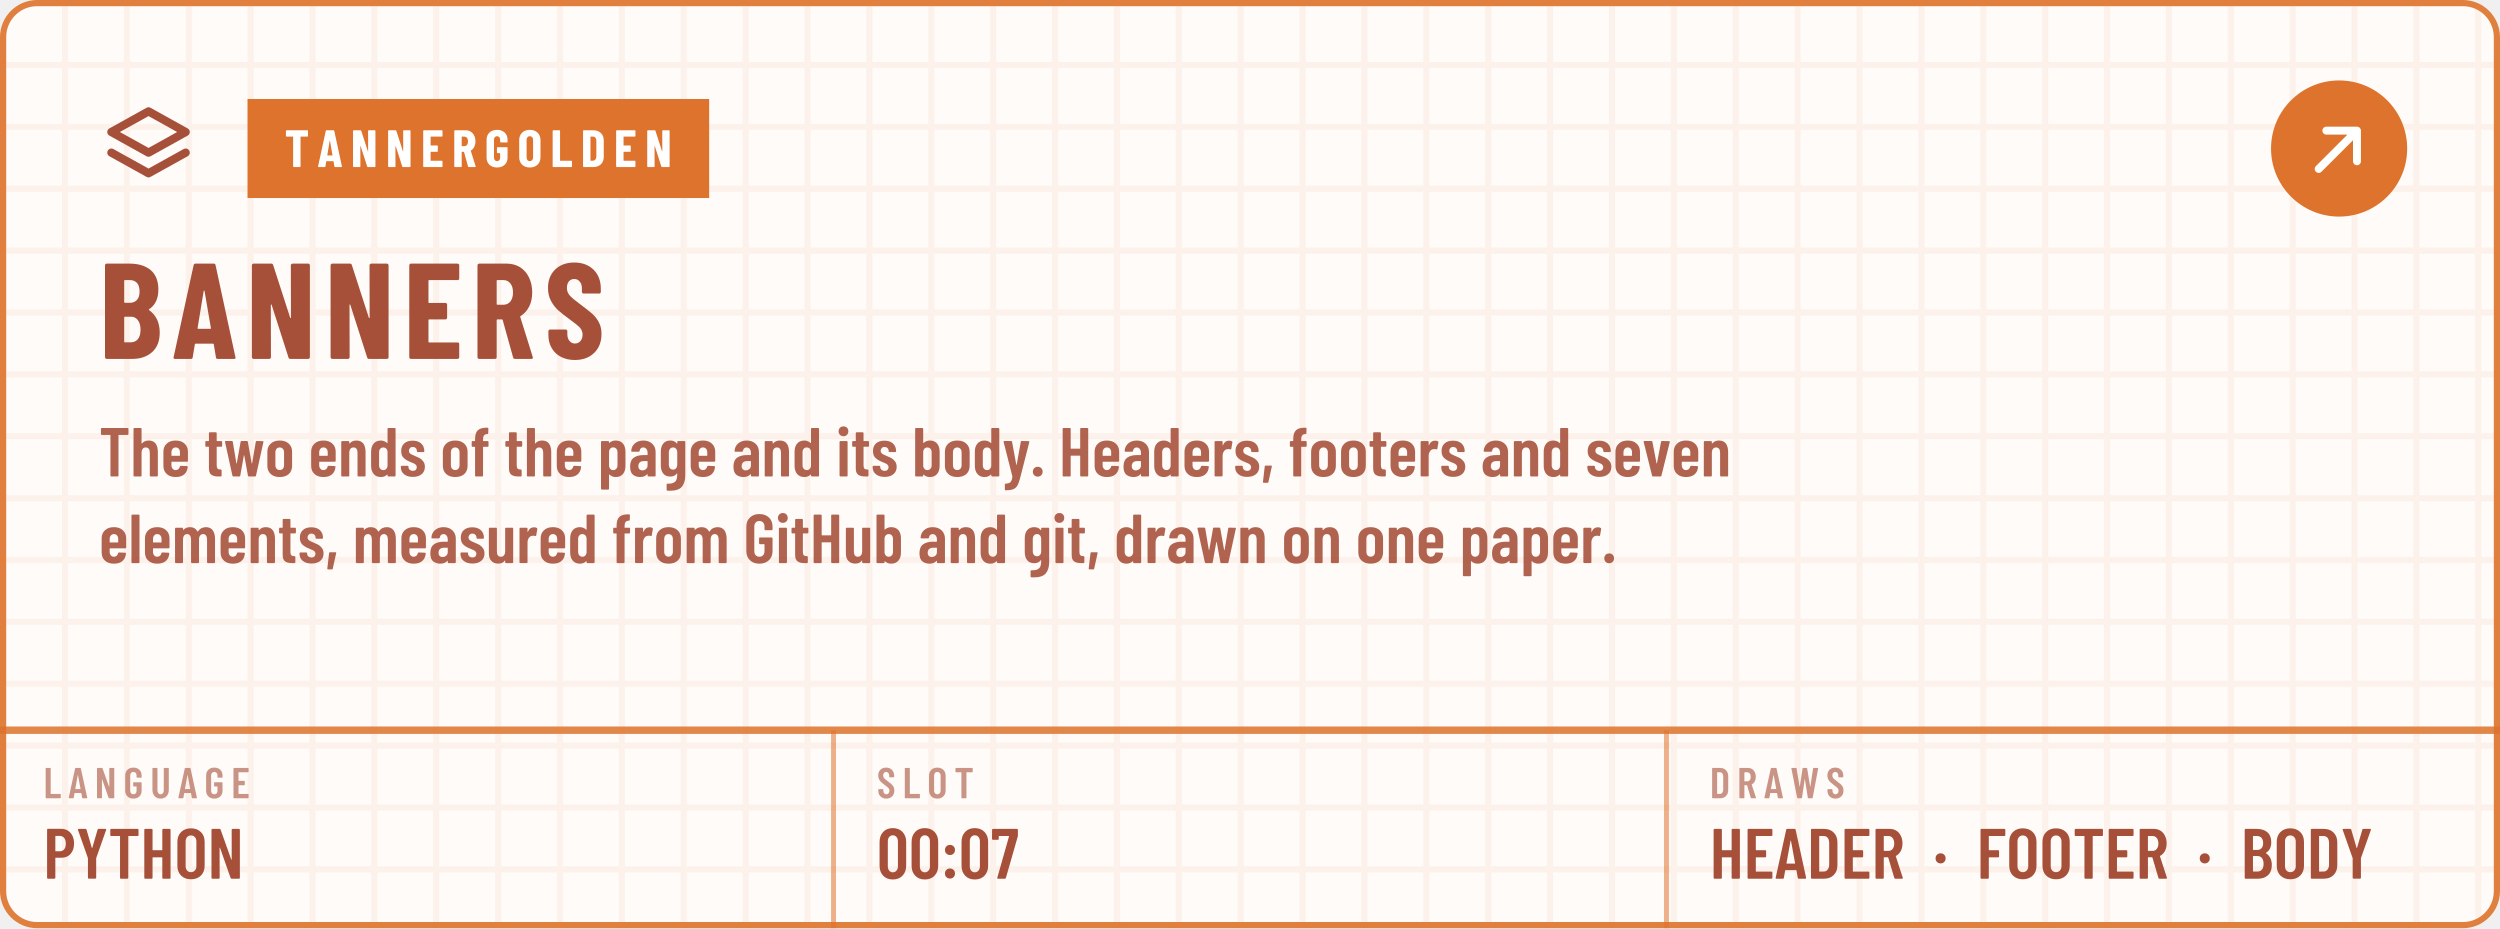
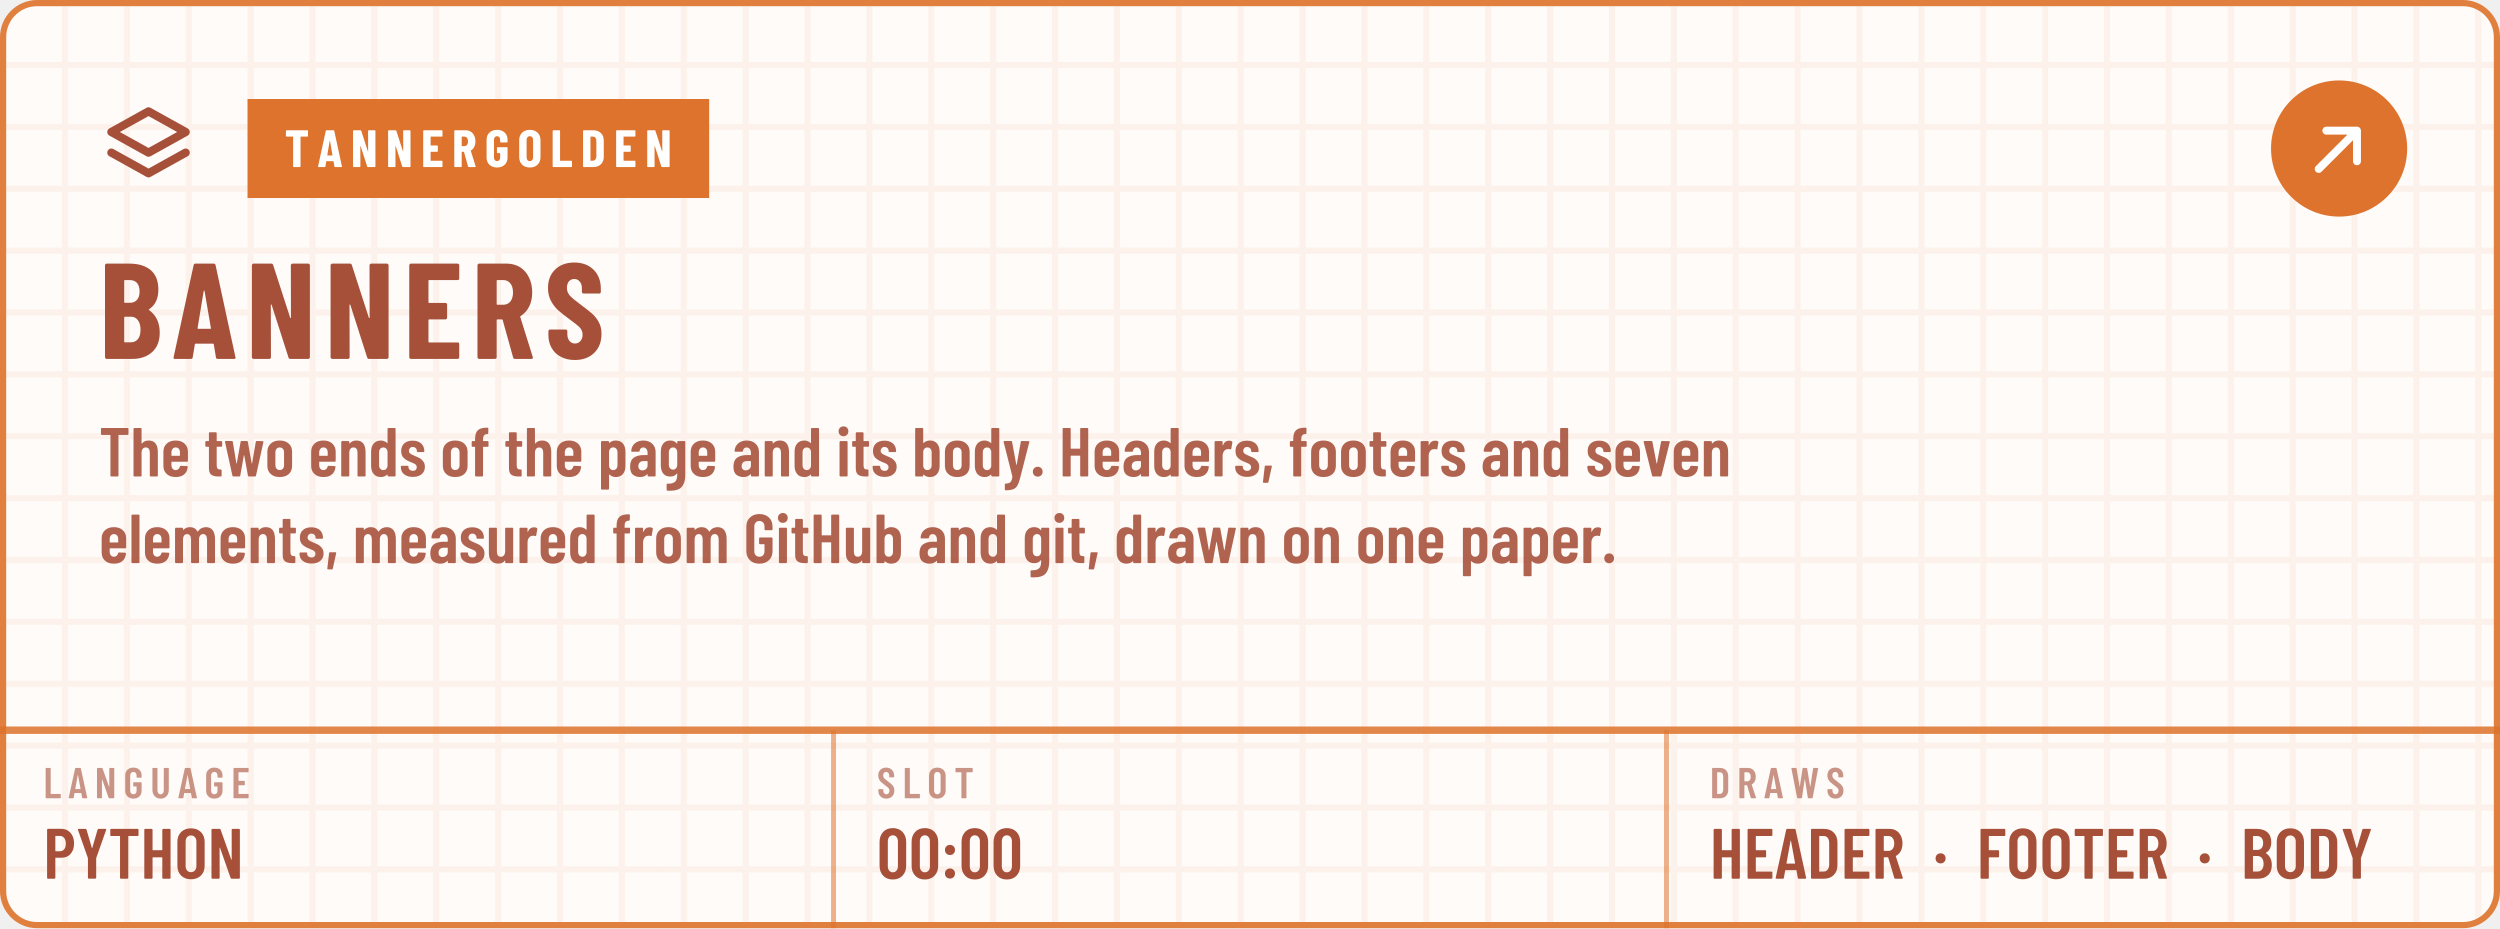
<svg xmlns="http://www.w3.org/2000/svg" width="404" height="150" viewBox="0 0 404 150" role="img" aria-labelledby="t d">
  <defs>
    <pattern id="kp1" width="10" height="10" patternUnits="userSpaceOnUse">
      <path d="M10 .5H.5V10" fill="none" stroke="#DD732C" stroke-opacity="0.07" />
    </pattern>
    <path id="m44" d="M33 -78 59 146Q60 157 71 157H151Q164 157 161 144L112 -80Q110 -91 99 -91H45Q39 -91 36 -88Q32 -84 33 -78Z" />
    <path id="m46" d="M35 69Q35 100 55 120Q75 140 106 140Q137 140 156 120Q176 100 176 69Q176 38 156 18Q136 -2 106 -2Q75 -2 55 18Q35 38 35 69Z" />
    <path id="m48" d="M38 183V517Q38 604 89 658Q140 711 224 711Q309 711 360 658Q412 604 412 517V183Q412 96 360 42Q309 -11 224 -11Q140 -11 89 42Q38 96 38 183ZM296 176V524Q296 563 276 586Q257 610 224 610Q192 610 173 586Q154 563 154 524V176Q154 137 173 114Q192 90 224 90Q257 90 276 114Q296 137 296 176Z" />
-     <path id="m55" d="M90 13 255 594Q257 600 251 600H116Q111 600 111 595V559Q111 554 108 550Q104 547 99 547H28Q23 547 20 550Q16 554 16 559L17 688Q17 693 20 696Q24 700 29 700H368Q373 700 376 696Q380 693 380 688V607Q380 603 378 593L211 10Q208 0 197 0H100Q87 0 90 13Z" />
    <path id="m58" d="M57 404Q57 435 77 455Q97 475 128 475Q159 475 178 455Q198 435 198 404Q198 373 178 353Q158 333 128 333Q97 333 77 353Q57 373 57 404ZM57 73Q57 104 77 124Q97 144 128 144Q159 144 178 124Q198 104 198 73Q198 42 178 22Q158 2 128 2Q97 2 77 22Q57 42 57 73Z" />
    <path id="m65" d="M325 11 306 116Q306 121 300 121H154Q148 121 148 116L129 11Q128 0 116 0H25Q11 0 14 13L162 689Q164 700 175 700H281Q292 700 294 689L442 13V9Q442 0 431 0H338Q326 0 325 11ZM171 212H282Q288 212 287 217L229 533Q228 536 226 536Q224 536 223 533L166 217Q165 212 171 212Z" />
    <path id="m66" d="M242 0H66Q61 0 58 4Q54 7 54 12V688Q54 693 58 696Q61 700 66 700H224Q319 700 373 652Q427 604 427 512Q427 409 354 365Q349 362 352 359Q391 334 413 292Q435 250 435 192Q435 100 382 50Q328 0 242 0ZM170 595V409Q170 404 175 404H226Q267 404 290 429Q313 454 313 500Q313 548 290 574Q267 600 226 600H175Q170 600 170 595ZM319 208Q319 260 296 290Q273 319 233 319H175Q170 319 170 314V106Q170 101 175 101H233Q273 101 296 129Q319 157 319 208Z" />
    <path id="m68" d="M54 12V688Q54 693 58 696Q61 700 66 700H237Q323 700 374 648Q426 596 426 509V191Q426 104 374 52Q323 0 237 0H66Q61 0 58 4Q54 7 54 12ZM175 100 235 101Q268 101 288 128Q309 154 310 198V502Q310 547 290 574Q269 600 234 600H175Q170 600 170 595V105Q170 100 175 100Z" />
    <path id="m69" d="M391 600H175Q170 600 170 595V406Q170 401 175 401H303Q308 401 312 398Q315 394 315 389V312Q315 307 312 304Q308 300 303 300H175Q170 300 170 295V105Q170 100 175 100H391Q396 100 400 96Q403 93 403 88V12Q403 7 400 4Q396 0 391 0H66Q61 0 58 4Q54 7 54 12V688Q54 693 58 696Q61 700 66 700H391Q396 700 400 696Q403 693 403 688V612Q403 607 400 604Q396 600 391 600Z" />
    <path id="m70" d="M390 600H175Q170 600 170 595V406Q170 401 175 401H302Q307 401 310 398Q314 394 314 389V312Q314 307 310 304Q307 300 302 300H175Q170 300 170 295V12Q170 7 166 4Q163 0 158 0H66Q61 0 58 4Q54 7 54 12V688Q54 693 58 696Q61 700 66 700H390Q395 700 398 696Q402 693 402 688V612Q402 607 398 604Q395 600 390 600Z" />
    <path id="m71" d="M42 173V527Q42 609 94 658Q145 708 230 708Q315 708 368 658Q420 609 420 526V487Q420 482 416 478Q413 475 408 475H316Q311 475 308 478Q304 482 304 487V528Q304 564 284 586Q263 608 230 608Q197 608 177 586Q157 564 157 528V172Q157 136 177 114Q197 92 230 92Q263 92 284 114Q304 136 304 172V268Q304 273 299 273H238Q233 273 230 276Q226 280 226 285V358Q226 363 230 366Q233 370 238 370H408Q413 370 416 366Q420 363 420 358V173Q420 91 368 42Q315 -8 230 -8Q145 -8 94 42Q42 91 42 173Z" />
    <path id="m72" d="M319 700H411Q416 700 420 696Q423 693 423 688V12Q423 7 420 4Q416 0 411 0H319Q314 0 310 4Q307 7 307 12V295Q307 300 302 300H175Q170 300 170 295V12Q170 7 166 4Q163 0 158 0H66Q61 0 58 4Q54 7 54 12V688Q54 693 58 696Q61 700 66 700H158Q163 700 166 696Q170 693 170 688V406Q170 401 175 401H302Q307 401 307 406V688Q307 693 310 696Q314 700 319 700Z" />
    <path id="m76" d="M54 12V688Q54 693 58 696Q61 700 66 700H158Q163 700 166 696Q170 693 170 688V105Q170 100 175 100H391Q396 100 400 96Q403 93 403 88V12Q403 7 400 4Q396 0 391 0H66Q61 0 58 4Q54 7 54 12Z" />
    <path id="m78" d="M350 700H441Q446 700 450 696Q453 693 453 688V12Q453 7 450 4Q446 0 441 0H336Q326 0 323 10L174 434Q173 437 170 436Q168 436 168 433L169 12Q169 7 166 4Q162 0 157 0H66Q61 0 58 4Q54 7 54 12V688Q54 693 58 696Q61 700 66 700H169Q179 700 182 690L332 269Q333 266 336 266Q338 267 338 270V688Q338 693 342 696Q345 700 350 700Z" />
    <path id="m79" d="M42 182V518Q42 604 94 656Q147 708 233 708Q319 708 372 656Q425 604 425 518V182Q425 96 372 44Q319 -8 233 -8Q147 -8 94 44Q42 96 42 182ZM309 177V523Q309 561 288 584Q267 608 233 608Q199 608 178 584Q158 561 158 523V177Q158 139 178 116Q199 92 233 92Q267 92 288 116Q309 139 309 177Z" />
    <path id="m80" d="M432 495Q432 405 384 350Q337 295 259 295H174Q169 295 169 290V12Q169 7 166 4Q162 0 157 0H65Q60 0 56 4Q53 7 53 12V689Q53 694 56 698Q60 701 65 701H253Q306 701 346 675Q387 649 410 602Q432 555 432 495ZM316 492Q316 542 294 572Q271 601 234 601H174Q169 601 169 596V391Q169 386 174 386H234Q271 386 294 414Q316 443 316 492Z" />
    <path id="m82" d="M318 10 233 297Q231 301 228 301H175Q170 301 170 296V12Q170 7 166 4Q163 0 158 0H66Q61 0 58 4Q54 7 54 12V688Q54 693 58 696Q61 700 66 700H254Q307 700 348 674Q388 649 410 602Q433 556 433 496Q433 434 409 389Q385 344 342 321Q338 320 339 315L437 14Q438 12 438 9Q438 0 427 0H331Q321 0 318 10ZM170 595V396Q170 391 175 391H236Q272 391 294 419Q317 447 317 495Q317 543 294 572Q272 600 236 600H175Q170 600 170 595Z" />
    <path id="m83" d="M34 173V199Q34 204 38 208Q41 211 46 211H137Q142 211 146 208Q149 204 149 199V179Q149 140 168 116Q188 92 219 92Q250 92 270 114Q290 137 290 174Q290 200 279 219Q268 238 248 255Q228 272 184 304Q134 340 104 368Q73 396 52 436Q32 475 32 527Q32 610 82 659Q132 708 214 708Q297 708 348 656Q399 605 399 520V496Q399 491 396 488Q392 484 387 484H297Q292 484 288 488Q285 491 285 496V522Q285 561 266 584Q246 608 214 608Q184 608 165 586Q146 565 146 527Q146 491 166 466Q187 441 247 397Q308 352 339 324Q370 295 387 261Q404 227 404 180Q404 95 353 44Q302 -8 219 -8Q136 -8 85 42Q34 92 34 173Z" />
    <path id="m84" d="M425 688V612Q425 607 422 604Q418 600 413 600H286Q281 600 281 595V12Q281 7 278 4Q274 0 269 0H177Q172 0 168 4Q165 7 165 12V595Q165 600 160 600H40Q35 600 32 604Q28 607 28 612V688Q28 693 32 696Q35 700 40 700H413Q418 700 422 696Q425 693 425 688Z" />
    <path id="m85" d="M50 194V688Q50 693 54 696Q57 700 62 700H154Q159 700 162 696Q166 693 166 688V182Q166 142 186 117Q206 92 239 92Q272 92 292 117Q312 142 312 182V688Q312 693 316 696Q319 700 324 700H416Q421 700 424 696Q428 693 428 688V194Q428 103 376 48Q324 -8 239 -8Q153 -8 102 48Q50 103 50 194Z" />
    <path id="m87" d="M157 11 24 687 23 691Q23 700 34 700H130Q142 700 143 689L213 272Q214 269 216 269Q218 269 219 272L282 689Q283 700 295 700H375Q387 700 388 689L456 272Q457 269 459 269Q461 269 462 272L525 689Q526 700 538 700H631Q644 700 642 687L515 11Q514 0 502 0H417Q405 0 404 11L337 436Q336 440 334 440Q332 440 331 436L269 11Q268 0 256 0H170Q158 0 157 11Z" />
    <path id="m89" d="M170 13V286L169 292L30 686Q29 688 29 691Q29 700 40 700H136Q147 700 150 690L225 433Q226 430 228 430Q230 430 231 433L306 690Q309 700 320 700H416Q422 700 425 696Q428 693 426 686L287 292L286 286V13Q286 8 282 4Q279 1 274 1H182Q177 1 174 4Q170 8 170 13Z" />
    <path id="m97" d="M397 352V12Q397 7 394 4Q390 0 385 0H293Q288 0 284 4Q281 7 281 12V31Q281 34 279 35Q277 36 275 33Q240 -8 173 -8Q116 -8 72 24Q29 57 29 143Q29 233 82 271Q134 309 224 309H276Q281 309 281 314V340Q281 376 263 398Q245 419 218 419Q197 419 183 406Q169 392 166 369Q165 357 153 357H56Q44 357 45 369Q50 437 98 478Q147 519 220 519Q299 519 348 473Q397 427 397 352ZM281 160V217Q281 222 276 222H224Q190 222 169 204Q148 185 148 150Q148 119 164 104Q180 88 205 88Q235 88 258 107Q281 126 281 160Z" />
    <path id="m98" d="M399 357V154Q399 80 362 36Q325 -8 258 -8Q204 -8 168 27Q166 29 164 28Q162 27 162 24V12Q162 7 158 4Q155 0 150 0H58Q53 0 50 4Q46 7 46 12V688Q46 693 50 696Q53 700 58 700H150Q155 700 158 696Q162 693 162 688V486Q162 483 164 482Q167 482 170 486Q189 503 212 511Q236 519 258 519Q324 519 362 476Q399 433 399 357ZM222 419Q198 419 182 404Q166 388 162 362V149Q166 123 182 108Q198 92 222 92Q250 92 267 112Q284 131 284 163V348Q284 380 267 400Q250 419 222 419Z" />
    <path id="m100" d="M287 700H379Q384 700 388 696Q391 693 391 688V12Q391 7 388 4Q384 0 379 0H287Q282 0 278 4Q275 7 275 12V24Q275 27 273 28Q271 29 269 27Q233 -8 179 -8Q112 -8 75 36Q38 80 38 154V357Q38 433 76 476Q113 519 179 519Q202 519 226 510Q250 502 269 483Q271 481 273 482Q275 483 275 486V688Q275 693 278 696Q282 700 287 700ZM275 149V362Q271 388 255 404Q239 419 215 419Q187 419 170 400Q153 380 153 348V163Q153 131 170 112Q187 92 215 92Q239 92 255 108Q271 123 275 149Z" />
    <path id="m101" d="M380 213H159Q154 213 154 208V163Q154 132 171 112Q188 92 215 92Q238 92 254 106Q271 121 276 144Q279 154 289 154L378 150Q383 150 386 146Q390 143 389 137Q382 67 338 30Q294 -8 215 -8Q133 -8 86 36Q38 79 38 154V357Q38 430 86 474Q133 519 215 519Q297 519 344 474Q392 430 392 357V225Q392 220 388 216Q385 213 380 213ZM154 348V303Q154 298 159 298H272Q277 298 277 303V348Q277 380 260 400Q243 419 215 419Q188 419 171 399Q154 379 154 348Z" />
    <path id="m102" d="M265 499V440Q265 435 262 432Q258 428 253 428H191Q186 428 186 423V12Q186 7 182 4Q179 0 174 0H83Q78 0 74 4Q71 7 71 12V423Q71 428 66 428H34Q29 428 26 432Q22 435 22 440V499Q22 504 26 508Q29 511 34 511H66Q71 511 71 516V541Q71 631 112 668Q153 705 243 704H251Q256 704 260 700Q263 697 263 692L261 624Q261 619 258 616Q254 612 249 612H244Q214 611 200 592Q186 574 186 536V516Q186 511 191 511H253Q258 511 262 508Q265 504 265 499Z" />
    <path id="m103" d="M287 511H379Q384 511 388 508Q391 504 391 499V19Q391 -89 342 -148Q293 -206 167 -206Q145 -206 134 -205Q122 -204 122 -192V-115Q122 -102 135 -104Q192 -105 222 -90Q253 -75 264 -46Q275 -17 275 30V41Q275 44 273 44Q271 45 269 42Q236 -1 175 -1Q108 -1 73 42Q38 86 38 161V357Q38 434 74 476Q109 519 175 519Q236 519 269 476Q271 473 273 474Q275 474 275 477V499Q275 504 278 508Q282 511 287 511ZM275 169V348Q275 380 258 400Q242 419 215 419Q188 419 171 399Q154 379 154 348V169Q154 138 171 118Q188 99 215 99Q242 99 258 118Q275 138 275 169Z" />
    <path id="m104" d="M397 352V12Q397 7 394 4Q390 0 385 0H293Q288 0 284 4Q281 7 281 12V343Q281 379 266 399Q251 419 223 419Q194 419 178 398Q162 377 162 340V12Q162 7 158 4Q155 0 150 0H58Q53 0 50 4Q46 7 46 12V688Q46 693 50 696Q53 700 58 700H150Q155 700 158 696Q162 693 162 688V479Q162 476 164 476Q167 475 170 479Q204 519 265 519Q330 519 364 476Q397 432 397 352Z" />
    <path id="m105" d="M36 652Q36 683 56 703Q76 723 107 723Q138 723 158 703Q177 683 177 652Q177 621 157 601Q137 581 107 581Q76 581 56 601Q36 621 36 652ZM50 12V499Q50 504 54 508Q57 511 62 511H154Q159 511 162 508Q166 504 166 499V12Q166 7 162 4Q159 0 154 0H62Q57 0 54 4Q50 7 50 12Z" />
    <path id="m108" d="M42 12V688Q42 693 46 696Q49 700 54 700H146Q151 700 154 696Q158 693 158 688V12Q158 7 154 4Q151 0 146 0H54Q49 0 46 4Q42 7 42 12Z" />
    <path id="m109" d="M623 347V12Q623 7 620 4Q616 0 611 0H520Q515 0 512 4Q508 7 508 12V339Q508 377 493 398Q478 419 452 419Q424 419 408 398Q392 377 392 340V12Q392 7 388 4Q385 0 380 0H289Q284 0 280 4Q277 7 277 12V339Q277 377 262 398Q246 419 221 419Q193 419 177 398Q161 377 161 340V12Q161 7 158 4Q154 0 149 0H58Q53 0 50 4Q46 7 46 12V499Q46 504 50 508Q53 511 58 511H149Q154 511 158 508Q161 504 161 499V483Q161 480 163 479Q165 478 167 481Q187 501 212 510Q237 519 261 519Q335 519 370 456Q373 452 379 459Q399 491 430 505Q460 519 491 519Q556 519 590 474Q623 428 623 347Z" />
    <path id="m110" d="M397 352V12Q397 7 394 4Q390 0 385 0H293Q288 0 284 4Q281 7 281 12V343Q281 379 266 399Q251 419 223 419Q194 419 178 398Q162 377 162 340V12Q162 7 158 4Q155 0 150 0H58Q53 0 50 4Q46 7 46 12V499Q46 504 50 508Q53 511 58 511H150Q155 511 158 508Q162 504 162 499V479Q162 476 164 476Q167 475 170 479Q204 519 265 519Q330 519 364 476Q397 432 397 352Z" />
    <path id="m111" d="M38 155V356Q38 430 86 474Q134 519 216 519Q299 519 347 474Q395 430 395 356V155Q395 80 348 36Q300 -8 216 -8Q133 -8 86 36Q38 80 38 155ZM279 164V348Q279 379 262 399Q244 419 216 419Q188 419 171 400Q154 380 154 348V164Q154 132 171 112Q188 93 216 93Q244 93 262 112Q279 132 279 164Z" />
    <path id="m112" d="M403 357V155Q403 78 366 35Q329 -8 262 -8Q239 -8 215 0Q191 9 172 28Q170 30 168 29Q166 28 166 25V-177Q166 -182 162 -186Q159 -189 154 -189H62Q57 -189 54 -186Q50 -182 50 -177V499Q50 504 54 508Q57 511 62 511H154Q159 511 162 508Q166 504 166 499V487Q166 484 168 484Q171 483 174 487Q209 519 262 519Q329 519 366 476Q403 432 403 357ZM226 420Q199 420 182 400Q166 380 166 348V163Q166 131 182 112Q199 92 226 92Q254 92 271 112Q288 131 288 163V348Q288 380 271 400Q254 420 226 420Z" />
    <path id="m114" d="M297 507Q305 502 303 492L287 399Q286 387 273 392Q259 396 247 396Q235 396 225 393Q197 389 180 362Q162 334 162 296V13Q162 8 158 4Q155 1 150 1H58Q53 1 50 4Q46 8 46 13V499Q46 504 50 508Q53 511 58 511H150Q155 511 158 508Q162 504 162 499V453Q162 449 164 448Q166 448 167 452Q194 517 255 517Q282 517 297 507Z" />
    <path id="m115" d="M30 135V142Q30 147 34 150Q37 154 42 154H128Q133 154 136 150Q140 147 140 142V137Q140 113 158 97Q177 81 204 81Q230 81 245 96Q260 111 260 134Q260 154 247 168Q234 181 219 188Q204 195 165 211Q108 233 72 267Q35 301 35 368Q35 438 80 478Q124 517 200 517Q278 517 324 476Q369 434 369 364Q369 359 366 356Q362 352 357 352H273Q268 352 264 356Q261 359 261 364V370Q261 394 244 410Q228 426 203 426Q177 426 162 410Q146 393 146 370Q146 351 158 338Q170 325 185 318Q200 310 235 295Q277 278 306 262Q334 245 356 214Q377 184 377 139Q377 72 330 33Q283 -6 203 -6Q124 -6 77 32Q30 70 30 135Z" />
    <path id="m116" d="M248 429H186Q181 429 181 424V162Q181 127 194 114Q207 100 233 101H240Q245 101 248 98Q252 94 252 89V12Q252 7 248 4Q245 0 240 0H206Q138 0 104 25Q69 50 69 119V424Q69 429 64 429H29Q24 429 20 432Q17 436 17 441V499Q17 504 20 508Q24 511 29 511H64Q69 511 69 516V626Q69 631 72 634Q76 638 81 638H169Q174 638 178 634Q181 631 181 626V516Q181 511 186 511H248Q253 511 256 508Q260 504 260 499V441Q260 436 256 432Q253 429 248 429Z" />
    <path id="m117" d="M289 511H381Q386 511 390 508Q393 504 393 499V12Q393 7 390 4Q386 0 381 0H289Q284 0 280 4Q277 7 277 12V34Q277 37 275 38Q273 39 271 36Q242 -7 178 -7Q117 -7 80 30Q42 66 42 142V499Q42 504 46 508Q49 511 54 511H146Q151 511 154 508Q158 504 158 499V167Q158 92 216 92Q245 92 261 114Q277 135 277 172V499Q277 504 280 508Q284 511 289 511Z" />
    <path id="m118" d="M141 10 19 499V503Q19 512 30 512H132Q144 512 145 501L205 190Q206 187 208 187Q210 187 211 190L270 501Q271 512 283 512L385 510Q399 510 396 497L275 10Q272 0 261 0H155Q144 0 141 10Z" />
    <path id="m119" d="M126 11 19 499V503Q19 512 30 512H118Q130 512 131 501L183 190Q184 187 186 187Q188 187 189 190L244 501Q245 512 257 512H335Q347 512 348 501L404 189Q405 186 407 186Q409 186 410 189L463 501Q464 512 476 512L563 510Q576 510 573 497L466 11Q464 0 453 0H363Q351 0 350 11L297 303Q296 306 294 306Q292 306 291 303L239 11Q238 0 226 0H139Q128 0 126 11Z" />
    <path id="m121" d="M34 -187V-115Q34 -110 37 -106Q40 -103 44 -103Q77 -102 96 -94Q115 -87 126 -66Q138 -44 143 -3L142 3L16 499V503Q16 512 27 512H125Q137 512 138 501L199 170Q200 167 202 167Q204 167 205 170L264 501Q265 512 277 512L376 510Q390 510 387 497L253 -28Q234 -99 213 -134Q192 -169 154 -184Q116 -199 45 -199H40Q38 -199 36 -196Q34 -192 34 -187Z" />
    <path id="m183" d="M37 286Q37 317 57 337Q77 357 108 357Q139 357 158 337Q178 317 178 286Q178 255 158 235Q138 215 108 215Q77 215 57 235Q37 255 37 286Z" />
    <path id="n65" d="M325 11 309 107Q309 112 303 112H176Q170 112 170 107L154 11Q153 0 141 0H24Q11 0 14 13L161 689Q163 700 174 700H309Q320 700 322 689L468 13L469 9Q469 0 458 0H338Q326 0 325 11ZM194 221H284Q289 221 288 226L241 499Q240 502 238 502Q236 502 235 499L190 226Q190 221 194 221Z" />
    <path id="n66" d="M245 0H56Q51 0 48 4Q44 7 44 12V688Q44 693 48 696Q51 700 56 700H223Q323 700 380 652Q436 604 436 509Q436 410 368 365Q364 362 367 359Q446 303 446 193Q446 100 390 50Q334 0 245 0ZM185 574V417Q185 412 190 412H226Q260 412 279 434Q298 455 298 494Q298 535 280 557Q261 579 226 579H190Q185 579 185 574ZM305 214Q305 258 286 284Q267 310 235 310H190Q185 310 185 305V127Q185 122 190 122H234Q267 122 286 146Q305 170 305 214Z" />
    <path id="n68" d="M44 12V688Q44 693 48 696Q51 700 56 700H237Q328 700 383 647Q438 594 438 506V194Q438 106 383 53Q328 0 237 0H56Q51 0 48 4Q44 7 44 12ZM190 121 235 122Q262 123 279 145Q296 167 297 203V497Q297 535 280 557Q263 579 234 579H190Q185 579 185 574V126Q185 121 190 121Z" />
    <path id="n69" d="M399 579H190Q185 579 185 574V416Q185 411 190 411H310Q315 411 318 408Q322 404 322 399V302Q322 297 318 294Q315 290 310 290H190Q185 290 185 285V126Q185 121 190 121H399Q404 121 408 118Q411 114 411 109V12Q411 7 408 4Q404 0 399 0H56Q51 0 48 4Q44 7 44 12V688Q44 693 48 696Q51 700 56 700H399Q404 700 408 696Q411 693 411 688V591Q411 586 408 582Q404 579 399 579Z" />
    <path id="n71" d="M34 181V519Q34 605 88 656Q143 708 233 708Q323 708 378 656Q433 604 433 518V480Q433 475 430 472Q426 468 421 468H304Q299 468 296 472Q292 475 292 480V520Q292 550 276 568Q260 587 233 587Q207 587 191 568Q175 550 175 520V180Q175 150 191 132Q207 113 233 113Q260 113 276 132Q292 150 292 180V260Q292 265 287 265H243Q238 265 234 268Q231 272 231 277V366Q231 371 234 374Q238 378 243 378H421Q426 378 430 374Q433 371 433 366V181Q433 95 378 44Q323 -8 233 -8Q143 -8 88 44Q34 95 34 181Z" />
    <path id="n76" d="M44 12V688Q44 693 48 696Q51 700 56 700H173Q178 700 182 696Q185 693 185 688V126Q185 121 190 121H400Q405 121 408 118Q412 114 412 109V12Q412 7 408 4Q405 0 400 0H56Q51 0 48 4Q44 7 44 12Z" />
    <path id="n78" d="M342 700H458Q463 700 466 696Q470 693 470 688V12Q470 7 466 4Q463 0 458 0H326Q316 0 313 10L189 397Q188 400 186 400Q183 399 183 396L184 12Q184 7 180 4Q177 0 172 0H56Q51 0 48 4Q44 7 44 12V688Q44 693 48 696Q51 700 56 700H187Q197 700 200 690L325 303Q326 300 328 300Q331 301 331 304L330 688Q330 693 334 696Q337 700 342 700Z" />
    <path id="n79" d="M34 190V510Q34 600 89 654Q144 708 236 708Q328 708 384 654Q439 600 439 510V190Q439 100 384 46Q328 -8 236 -8Q144 -8 89 46Q34 100 34 190ZM298 184V516Q298 548 281 568Q264 587 236 587Q208 587 192 568Q175 548 175 516V184Q175 152 192 132Q208 113 236 113Q264 113 281 132Q298 152 298 184Z" />
    <path id="n82" d="M306 10 229 286Q227 290 224 290H190Q185 290 185 285V12Q185 7 182 4Q178 0 173 0H56Q51 0 48 4Q44 7 44 12V688Q44 693 48 696Q51 700 56 700H258Q313 700 356 674Q399 647 422 599Q446 551 446 489Q446 430 424 385Q401 340 361 315Q359 314 358 312Q357 311 358 309L450 14L451 10Q451 0 440 0H320Q309 0 306 10ZM185 574V403Q185 398 190 398H235Q266 398 286 422Q305 447 305 488Q305 530 286 554Q266 579 235 579H190Q185 579 185 574Z" />
    <path id="n83" d="M30 175V204Q30 209 34 212Q37 216 42 216H157Q162 216 166 212Q169 209 169 204V182Q169 151 185 132Q201 113 225 113Q249 113 265 131Q281 149 281 178Q281 208 261 230Q241 251 183 293Q133 329 102 357Q71 385 49 426Q27 467 27 521Q27 606 80 657Q133 708 220 708Q308 708 362 655Q415 602 415 516V492Q415 487 412 484Q408 480 403 480H288Q283 480 280 484Q276 487 276 492V519Q276 550 260 568Q245 587 220 587Q196 587 181 570Q166 552 166 521Q166 491 185 468Q204 445 260 404Q322 358 354 330Q385 301 402 266Q420 232 420 184Q420 96 366 44Q312 -8 224 -8Q166 -8 122 15Q78 38 54 80Q30 121 30 175Z" />
    <path id="n84" d="M444 688V591Q444 586 440 582Q437 579 432 579H307Q302 579 302 574V12Q302 7 298 4Q295 0 290 0H173Q168 0 164 4Q161 7 161 12V574Q161 579 156 579H36Q31 579 28 582Q24 586 24 591V688Q24 693 28 696Q31 700 36 700H432Q437 700 440 696Q444 693 444 688Z" />
  </defs>
  <rect width="404" height="150" rx="6" fill="#FFFFFF" />
  <rect width="404" height="150" rx="6" fill="#DD732C" fill-opacity=".03" />
  <rect width="404" height="150" rx="6" fill="url(#kp1)" />
  <g transform="translate(16 16) scale(0.6667)" fill="none" stroke="#A6503A" stroke-width="2" stroke-linecap="round" stroke-linejoin="round">
    <path d="M12 3l9 5-9 5-9-5z" />
    <path d="M3 13l9 5 9-5" />
  </g>
  <rect x="40" y="16" width="74.6" height="16" fill="#DD732C" />
  <g transform="translate(46 27) scale(0.0085 -0.0085)" fill="#FFFFFF">
    <use href="#n84" x="0" />
    <use href="#n65" x="621" />
    <use href="#n78" x="1256" />
    <use href="#n78" x="1923" />
    <use href="#n69" x="2590" />
    <use href="#n82" x="3181" />
    <use href="#n71" x="3805" />
    <use href="#n79" x="4425" />
    <use href="#n76" x="5051" />
    <use href="#n68" x="5629" />
    <use href="#n69" x="6258" />
    <use href="#n78" x="6849" />
  </g>
  <g transform="translate(16 58) scale(0.022 -0.022)" fill="#A6503A">
    <use href="#n66" x="0" />
    <use href="#n65" x="534" />
    <use href="#n78" x="1079" />
    <use href="#n78" x="1657" />
    <use href="#n69" x="2235" />
    <use href="#n82" x="2736" />
    <use href="#n83" x="3271" />
  </g>
  <circle cx="378" cy="24" r="11" fill="#DD732C" />
  <g transform="rotate(-45 378 24)">
    <g transform="translate(371 17) scale(0.5833)" fill="none" stroke="#FFFFFF" stroke-width="2.2" stroke-linecap="round" stroke-linejoin="round">
      <path d="M4 12h15M13 6l6 6-6 6" />
    </g>
  </g>
  <g transform="translate(16 77) scale(0.0112 -0.0112)" fill="#A6503A" fill-opacity="0.88">
    <use href="#m84" x="0" />
    <use href="#m104" x="452" />
    <use href="#m101" x="891" />
    <use href="#m116" x="1517" />
    <use href="#m119" x="1799" />
    <use href="#m111" x="2391" />
    <use href="#m101" x="3023" />
    <use href="#m110" x="3449" />
    <use href="#m100" x="3888" />
    <use href="#m115" x="4325" />
    <use href="#m111" x="4923" />
    <use href="#m102" x="5355" />
    <use href="#m116" x="5846" />
    <use href="#m104" x="6128" />
    <use href="#m101" x="6567" />
    <use href="#m112" x="7193" />
    <use href="#m97" x="7634" />
    <use href="#m103" x="8068" />
    <use href="#m101" x="8499" />
    <use href="#m97" x="9125" />
    <use href="#m110" x="9559" />
    <use href="#m100" x="9998" />
    <use href="#m105" x="10635" />
    <use href="#m116" x="10850" />
    <use href="#m115" x="11132" />
    <use href="#m98" x="11730" />
    <use href="#m111" x="12167" />
    <use href="#m100" x="12599" />
    <use href="#m121" x="13036" />
    <use href="#m46" x="13439" />
    <use href="#m72" x="13850" />
    <use href="#m101" x="14327" />
    <use href="#m97" x="14753" />
    <use href="#m100" x="15187" />
    <use href="#m101" x="15624" />
    <use href="#m114" x="16050" />
    <use href="#m115" x="16363" />
    <use href="#m44" x="16761" />
    <use href="#m102" x="17160" />
    <use href="#m111" x="17451" />
    <use href="#m111" x="17883" />
    <use href="#m116" x="18315" />
    <use href="#m101" x="18597" />
    <use href="#m114" x="19023" />
    <use href="#m115" x="19336" />
    <use href="#m97" x="19934" />
    <use href="#m110" x="20368" />
    <use href="#m100" x="20807" />
    <use href="#m115" x="21444" />
    <use href="#m101" x="21842" />
    <use href="#m118" x="22268" />
    <use href="#m101" x="22683" />
    <use href="#m110" x="23109" />
  </g>
  <g transform="translate(16 91) scale(0.0112 -0.0112)" fill="#A6503A" fill-opacity="0.88">
    <use href="#m101" x="0" />
    <use href="#m108" x="426" />
    <use href="#m101" x="625" />
    <use href="#m109" x="1051" />
    <use href="#m101" x="1716" />
    <use href="#m110" x="2142" />
    <use href="#m116" x="2581" />
    <use href="#m115" x="2863" />
    <use href="#m44" x="3261" />
    <use href="#m109" x="3660" />
    <use href="#m101" x="4325" />
    <use href="#m97" x="4751" />
    <use href="#m115" x="5185" />
    <use href="#m117" x="5583" />
    <use href="#m114" x="6021" />
    <use href="#m101" x="6334" />
    <use href="#m100" x="6760" />
    <use href="#m102" x="7397" />
    <use href="#m114" x="7688" />
    <use href="#m111" x="8001" />
    <use href="#m109" x="8433" />
    <use href="#m71" x="9298" />
    <use href="#m105" x="9760" />
    <use href="#m116" x="9975" />
    <use href="#m72" x="10257" />
    <use href="#m117" x="10734" />
    <use href="#m98" x="11172" />
    <use href="#m97" x="11809" />
    <use href="#m110" x="12243" />
    <use href="#m100" x="12682" />
    <use href="#m103" x="13319" />
    <use href="#m105" x="13750" />
    <use href="#m116" x="13965" />
    <use href="#m44" x="14247" />
    <use href="#m100" x="14646" />
    <use href="#m114" x="15083" />
    <use href="#m97" x="15396" />
    <use href="#m119" x="15830" />
    <use href="#m110" x="16422" />
    <use href="#m111" x="17061" />
    <use href="#m110" x="17493" />
    <use href="#m111" x="18132" />
    <use href="#m110" x="18564" />
    <use href="#m101" x="19003" />
    <use href="#m112" x="19629" />
    <use href="#m97" x="20070" />
    <use href="#m112" x="20504" />
    <use href="#m101" x="20945" />
    <use href="#m114" x="21371" />
    <use href="#m46" x="21684" />
  </g>
  <path d="M0 118H404" stroke="#DD732C" stroke-opacity="0.85" stroke-width="1.2" />
  <g transform="translate(7 129) scale(0.007 -0.007)" fill="#A6503A" fill-opacity="0.6">
    <use href="#m76" x="0" />
    <use href="#m65" x="572" />
    <use href="#m78" x="1185" />
    <use href="#m71" x="1849" />
    <use href="#m85" x="2469" />
    <use href="#m65" x="3104" />
    <use href="#m71" x="3717" />
    <use href="#m69" x="4336" />
  </g>
  <g transform="translate(7 142) scale(0.0115 -0.0115)" fill="#A6503A">
    <use href="#m80" x="0" />
    <use href="#m89" x="457" />
    <use href="#m84" x="913" />
    <use href="#m72" x="1365" />
    <use href="#m79" x="1842" />
    <use href="#m78" x="2309" />
  </g>
  <g transform="translate(141.7 129) scale(0.007 -0.007)" fill="#A6503A" fill-opacity="0.6">
    <use href="#m83" x="0" />
    <use href="#m76" x="591" />
    <use href="#m79" x="1163" />
    <use href="#m84" x="1787" />
  </g>
  <g transform="translate(141.7 142) scale(0.0115 -0.0115)" fill="#A6503A">
    <use href="#m48" x="0" />
    <use href="#m48" x="450" />
    <use href="#m58" x="900" />
    <use href="#m48" x="1152" />
-     <use href="#m55" x="1602" />
+     <use href="#m48" x="1602" />
  </g>
  <g transform="translate(276.3 129) scale(0.007 -0.007)" fill="#A6503A" fill-opacity="0.6">
    <use href="#m68" x="0" />
    <use href="#m82" x="629" />
    <use href="#m65" x="1247" />
    <use href="#m87" x="1860" />
    <use href="#m83" x="2683" />
  </g>
  <g transform="translate(276.3 142) scale(0.0115 -0.0115)" fill="#A6503A">
    <use href="#m72" x="0" />
    <use href="#m69" x="477" />
    <use href="#m65" x="912" />
    <use href="#m68" x="1368" />
    <use href="#m69" x="1840" />
    <use href="#m82" x="2275" />
    <use href="#m183" x="3136" />
    <use href="#m70" x="3751" />
    <use href="#m79" x="4166" />
    <use href="#m79" x="4633" />
    <use href="#m84" x="5100" />
    <use href="#m69" x="5552" />
    <use href="#m82" x="5987" />
    <use href="#m183" x="6848" />
    <use href="#m66" x="7463" />
    <use href="#m79" x="7925" />
    <use href="#m68" x="8392" />
    <use href="#m89" x="8864" />
  </g>
  <path d="M134.7 118V150M269.3 118V150" stroke="#DD732C" stroke-opacity="0.55" stroke-width=".8" />
  <rect x=".5" y=".5" width="403" height="149" rx="5.5" fill="none" stroke="#DD732C" stroke-opacity=".9" />
</svg>
